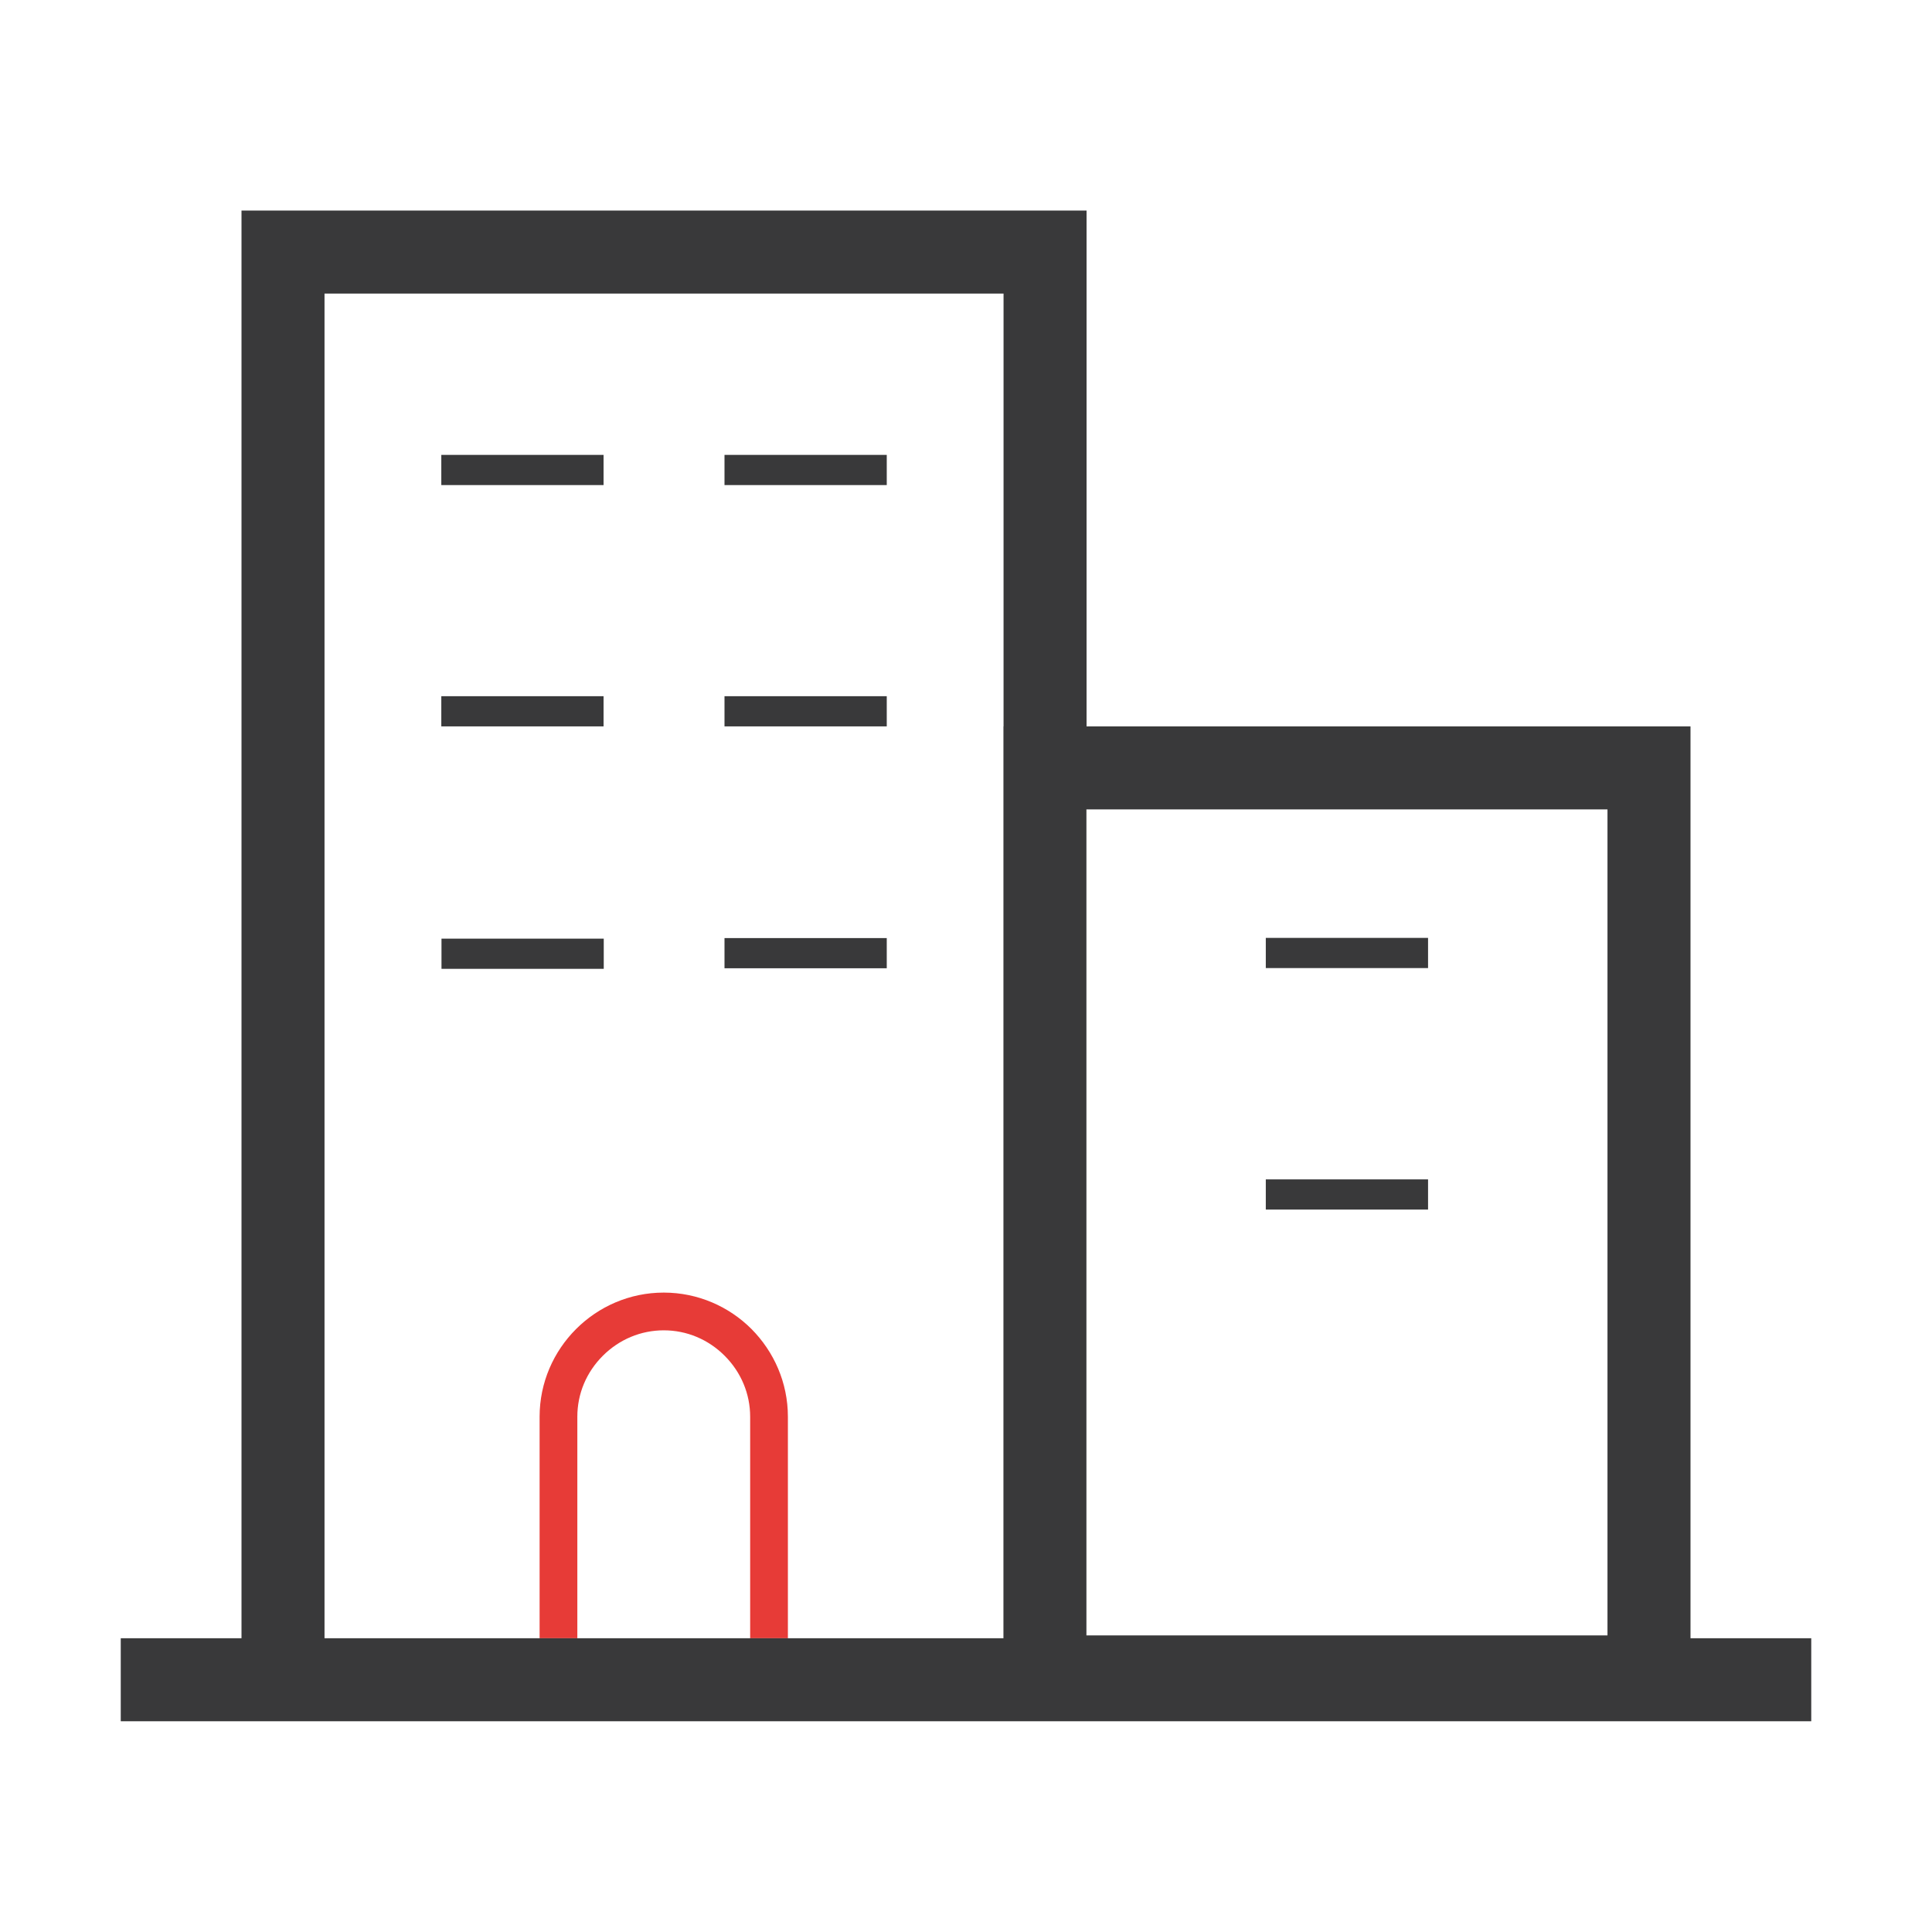
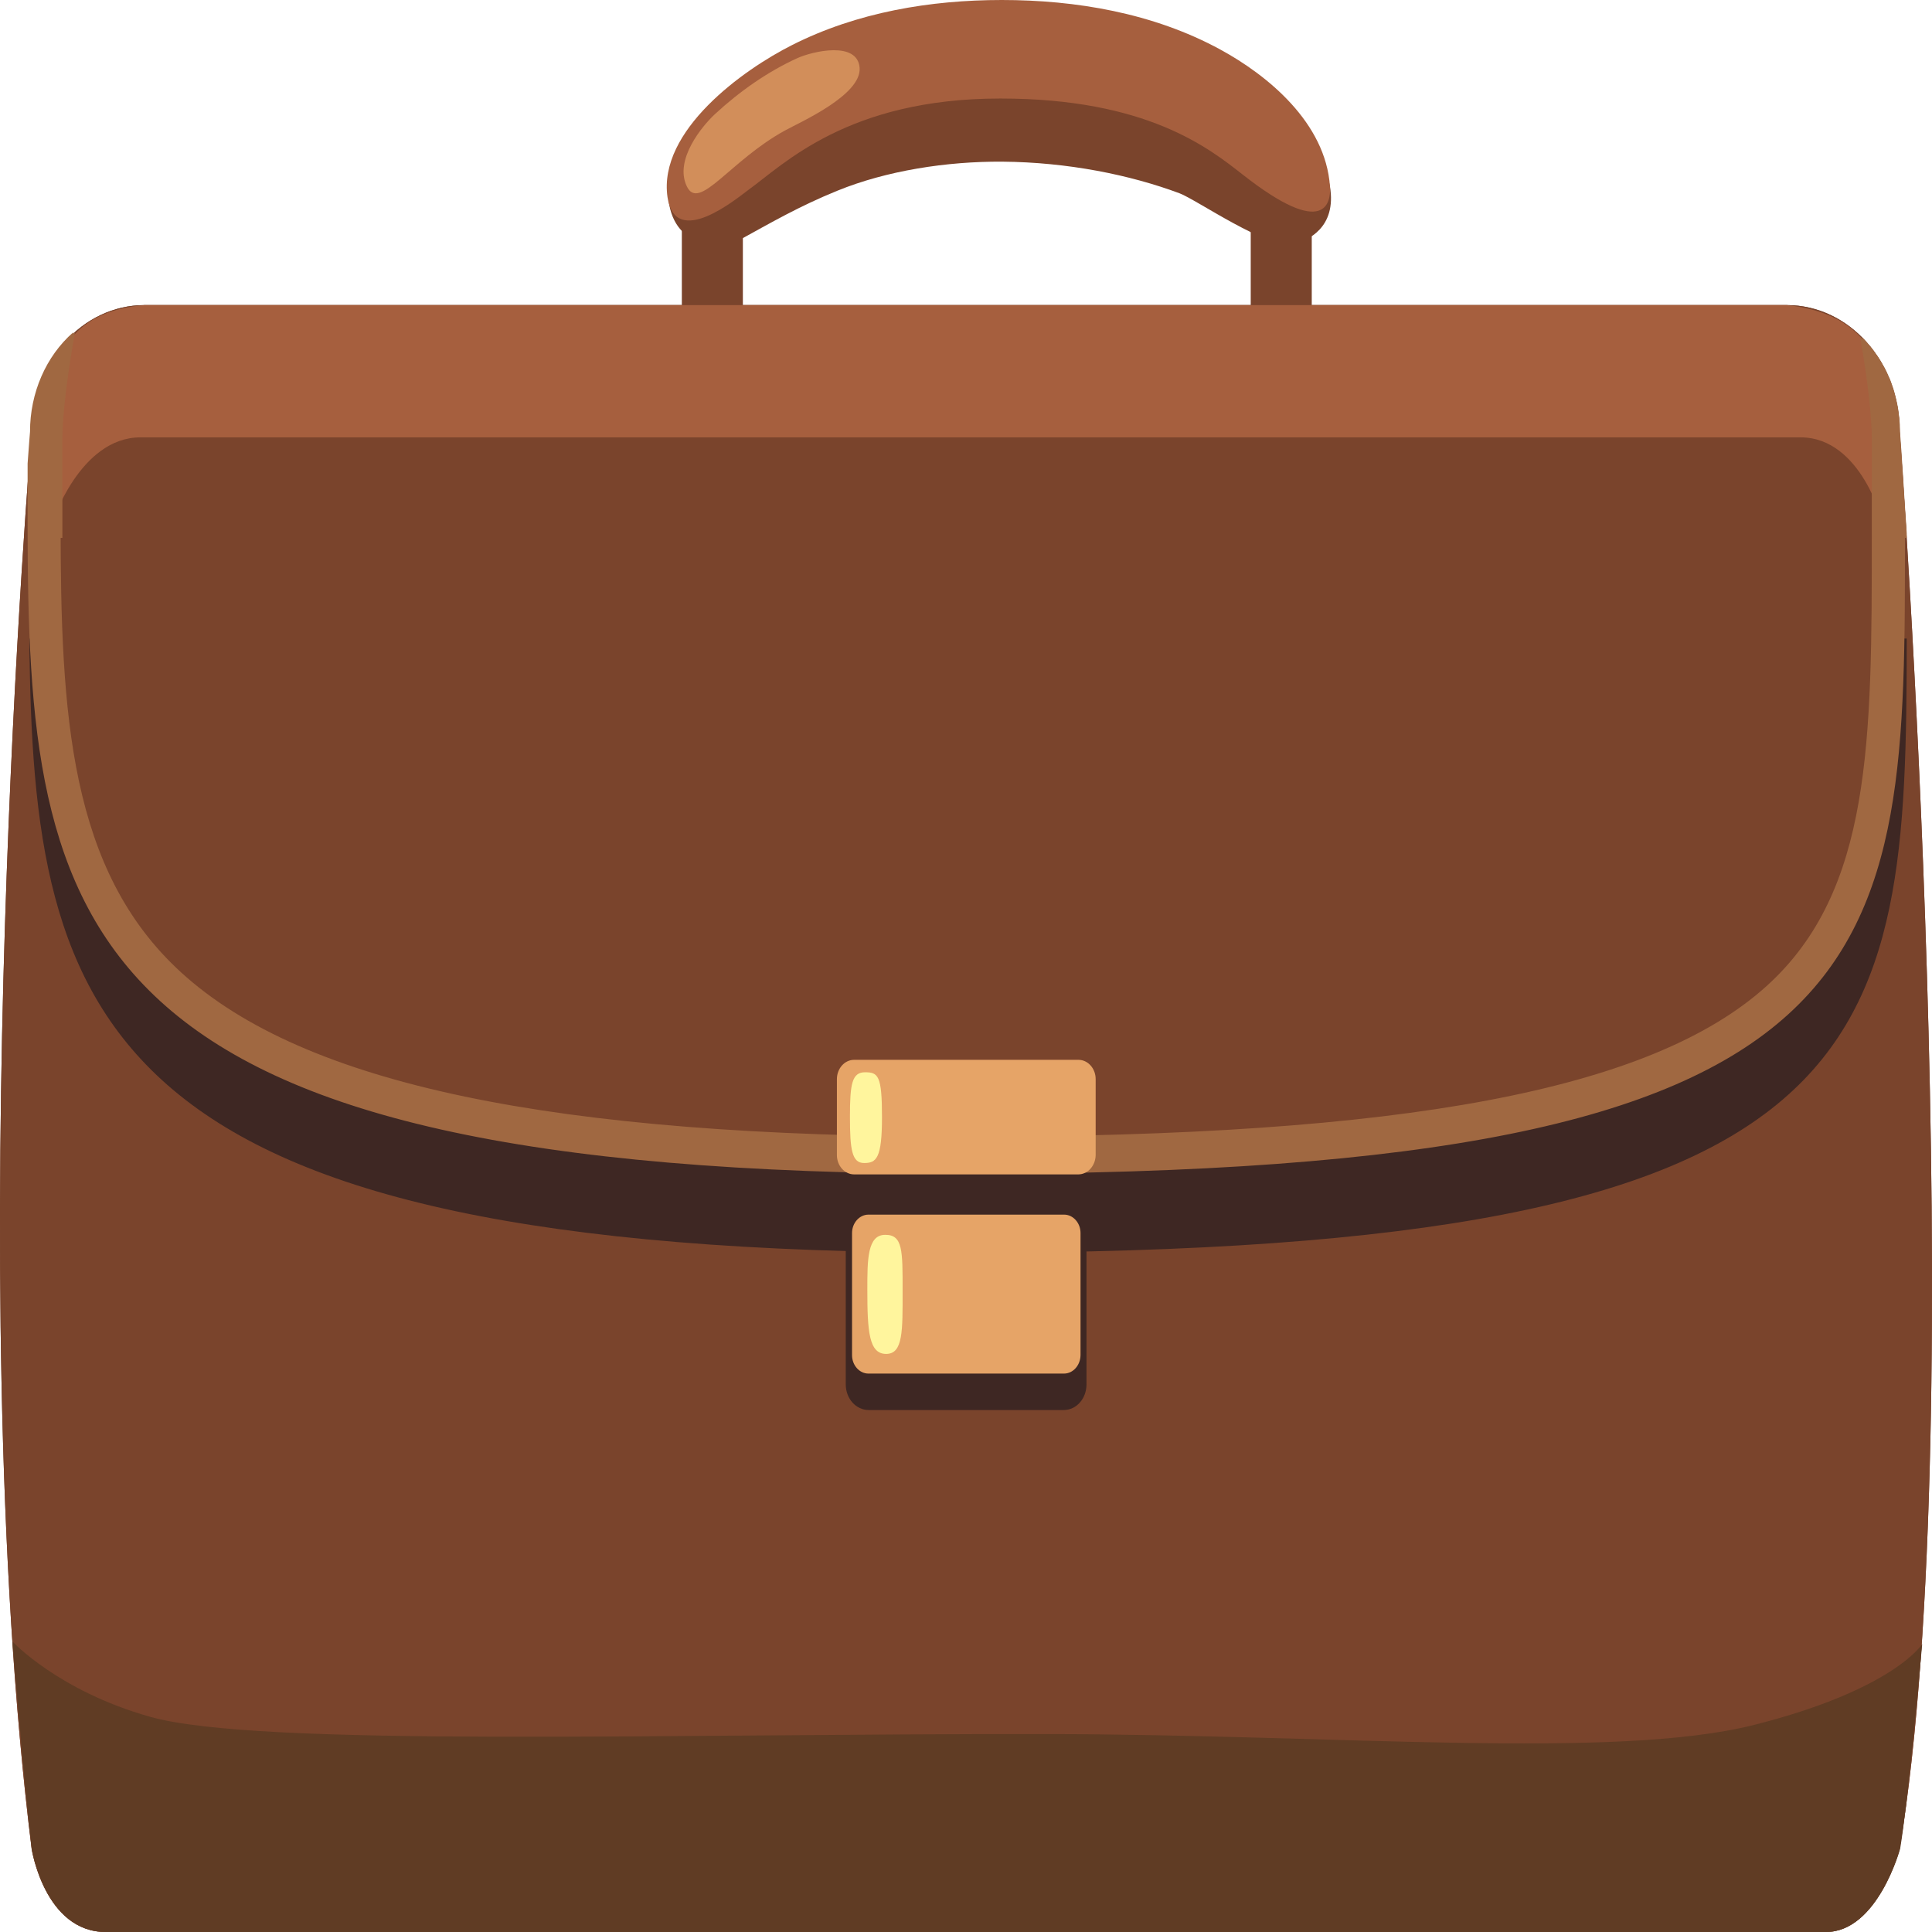
- <svg xmlns="http://www.w3.org/2000/svg" width="800px" height="800px" viewBox="0 0 1024 1024" class="icon" version="1.1">
-   <path d="M531.8 385v483.3h0.1V385h-0.1z" fill="#343535" />
-   <path d="M670.9 497.1h86v16h-86zM670.9 625.1h86v16h-86zM233.9 241.1h86v16h-86zM384 241.1h86v16h-86zM233.9 369h86v16h-86zM384 369h86v16h-86zM234 497.5h86v16h-86zM384 497.2h86v16h-86z" fill="#39393A" />
-   <path d="M398.3 704.4c-11.9-11.9-28.4-19.3-46.5-19.3-36.2 0-65.8 29.6-65.8 65.8v117.4h20V750.9c0-12.2 4.8-23.6 13.5-32.3 8.7-8.7 20.2-13.5 32.3-13.5 12.2 0 23.6 4.8 32.3 13.5 8.7 8.7 13.5 20.2 13.5 32.3v117.4h20V750.9c0-18.1-7.4-34.5-19.3-46.5z" fill="#E73B37" />
-   <path d="M575.8 429v437.9h0.1V429h-0.1zM286.2 868.3h131.6-131.6z" fill="#343535" />
-   <path d="M896 868.3V385H575.9V111.6H128v756.7H64v44h896v-44h-64z m-364.1 0H172V155.6h359.9v712.7z m320.1-1.5H575.8V429H852v437.8z" fill="#39393A" />
+ <svg xmlns="http://www.w3.org/2000/svg" width="80mm" height="80mm" viewBox="0 0 80 80" version="1.1" id="svg1" xml:space="preserve">
+   <defs id="defs1" />
+   <g id="layer1" transform="translate(-65.03749,-61.60478)">
+     <g id="g1" transform="matrix(0.2645833,0,0,0.2645833,-24.0902,-37.0529)" style="display:none">
+       <g id="Layer_2" transform="matrix(1.217492,0,0,1.217482,-82.64795,-55.37554)">
+         <g id="g16">
+           <g id="g15">
+             <g id="g8">
+               <path style="fill:#8bc53f" d="m 521.577,259.93 c -22.781,-24.347 -59.674,3.511 -59.674,3.511 -21.889,-18.037 -59.184,12.881 -59.184,12.881 93.767,15.781 2.449,95.904 2.449,95.904 103.881,-15.892 51.546,-94.823 116.409,-112.296 z" id="path7" />
+               <path style="fill:#8bc53f" d="m 474.277,235.833 c -0.032,6.905 -12.6,20.444 -12.6,20.444 0,0 -12.431,-13.665 -12.397,-20.571 0.036,-6.899 5.66,-12.469 12.56,-12.432 6.907,0.034 12.474,5.66 12.437,12.559 z" id="path8" />
+             </g>
+             <g id="g10">
+               <path style="fill:#26a9e0" d="m 487.523,469.022 c 24.342,-22.781 -3.517,-59.674 -3.517,-59.674 18.036,-21.884 -12.876,-59.185 -12.876,-59.185 -15.785,93.766 -95.905,2.457 -95.905,2.457 15.892,103.88 94.819,51.543 112.298,116.402 z" id="path9" />
+               <path style="fill:#26a9e0" d="m 511.617,421.727 c -6.905,-0.034 -20.447,-12.602 -20.447,-12.602 0,0 13.671,-12.429 20.571,-12.401 6.903,0.044 12.468,5.665 12.433,12.568 -0.031,6.898 -5.656,12.47 -12.557,12.435 z" id="path10" />
+             </g>
+             <g id="g12">
+               <path style="fill:#652d90" d="m 278.426,434.969 c 22.781,24.346 59.672,-3.511 59.672,-3.511 21.887,18.035 59.186,-12.881 59.186,-12.881 -93.767,-15.784 -2.455,-95.907 -2.455,-95.907 -103.883,15.896 -51.544,94.827 -116.403,112.299 z" id="path11" />
+               <path style="fill:#652d90" d="m 325.726,459.06 c 0.035,-6.903 12.604,-20.441 12.604,-20.441 0,0 12.423,13.667 12.392,20.57 -0.041,6.901 -5.663,12.472 -12.563,12.435 -6.9,-0.035 -12.471,-5.663 -12.433,-12.564 z" id="path12" />
+             </g>
+             <g id="g14">
+               <path style="fill:#f6921e" d="m 312.482,225.874 c -24.347,22.783 3.515,59.673 3.515,59.673 -18.04,21.886 12.874,59.185 12.874,59.185 15.781,-93.767 95.905,-2.456 95.905,-2.456 -15.895,-103.88 -94.82,-51.54 -112.294,-116.402 z" id="path13" />
+               <path style="fill:#f6921e" d="m 288.388,273.171 c 6.902,0.036 20.444,12.601 20.444,12.601 0,0 -13.671,12.438 -20.573,12.393 -6.901,-0.037 -12.468,-5.658 -12.433,-12.564 0.037,-6.896 5.657,-12.464 12.562,-12.43 z" id="path14" />
+             </g>
+           </g>
+         </g>
+       </g>
+     </g>
+     <g id="g2" transform="matrix(0.03636364,0,0,0.03636364,61.70459,62.73531)" style="display:none">
+       <g id="Background">
+ 	
+ </g>
+       <g id="Objects">
+         <g id="g11">
+           <radialGradient id="SVGID_1_-0" cx="984.383" cy="561.156" r="515.029" gradientUnits="userSpaceOnUse">
+             <stop offset="0" style="stop-color:#8CD3FF" id="stop1-9" />
+             <stop offset="0.013" style="stop-color:#8AD1FE" id="stop2-4" />
+             <stop offset="0.324" style="stop-color:#69A6EB" id="stop3" />
+             <stop offset="0.603" style="stop-color:#5186DD" id="stop4" />
+             <stop offset="0.838" style="stop-color:#4273D4" id="stop5" />
+             <stop offset="1" style="stop-color:#3D6CD1" id="stop6" />
+           </radialGradient>
+           <circle style="fill:url(#SVGID_1_-0)" cx="1100" cy="641.309" r="328.046" id="circle6" />
+           <radialGradient id="SVGID_00000086680138554738929890000012073436670901172620_" cx="992.357" cy="1348.768" r="515.137" gradientTransform="matrix(0.6341,0.7732,-1.1252,0.9228,1880.771,-663.2209)" gradientUnits="userSpaceOnUse">
+             <stop offset="0" style="stop-color:#8CD3FF" id="stop7" />
+             <stop offset="0.117" style="stop-color:#80C4F8" id="stop8" />
+             <stop offset="0.518" style="stop-color:#5C94E3" id="stop9" />
+             <stop offset="0.825" style="stop-color:#4577D6" id="stop10" />
+             <stop offset="1" style="stop-color:#3D6CD1" id="stop11" />
+           </radialGradient>
+           <path style="fill:url(#SVGID_00000086680138554738929890000012073436670901172620_)" d="m 1611.54,1766.542 c -138.91,94.62 -317.16,120.195 -511.54,120.195 -194.38,0 -372.63,-25.575 -511.54,-120.195 -45.13,-30.74 -69.78,-83.62 -64.71,-137.99 35.54,-381.08 324.37,-560.97 576.25,-560.97 251.88,0 540.71,179.89 576.25,560.97 5.07,54.37 -19.58,107.25 -64.71,137.99 z" id="path11-8" />
+         </g>
+       </g>
+     </g>
+     <g id="g3" transform="matrix(0.6667593,0,0,0.747105,62.37342,48.96376)">
+       <path fill="#7a442c" d="m 46.34,27.25 h 3.79 v 8.04 h -3.79 z" id="path1" />
+       <path fill="#7a442c" d="m 81.67,27.25 h 3.79 v 8.04 h -3.79 z" id="path2" />
+       <path d="M 117.38,124 H 10.57 c -3.8,0 -4.61,-4.61 -4.61,-4.61 -4.42,-31.69 0,-78.55 0,-78.55 0,-3.87 3.14,-7.01 7.01,-7.01 h 101.99 c 3.87,0 7.01,3.14 7.01,7.01 0,0 4.52,54.1 0,78.55 0.02,0 -1.38,4.61 -4.59,4.61 z" fill="#7a442c" id="path3" />
+       <path d="M 117.38,124 H 10.57 c -3.8,0 -4.61,-4.61 -4.61,-4.61 -4.42,-31.69 0,-78.55 0,-78.55 0,-3.87 3.14,-7.01 7.01,-7.01 h 101.99 c 3.87,0 7.01,3.14 7.01,7.01 0,0 4.52,54.1 0,78.55 0.02,0 -1.38,4.61 -4.59,4.61 z" fill="#7a442c" id="path4" />
+       <path d="m 121.02,46.99 c -0.51,-3.68 0.39,-8.16 -2.73,-10.85 a 6.79,6.79 0 0 0 -4.54,-1.73 H 14.21 C 7.23,34.59 7.14,41.47 6.89,46.99 h 0.32 c 0.07,21.6 3.2,34.4 56.89,34.4 56.77,0 56.9,-11.37 56.9,-34.4 z" fill="#7a442c" id="path5" />
+       <path d="m 12.98,33.83 c -8.25,0.58 -5.47,8.38 -5.75,12.09 0,0 1.71,-4.76 5.49,-4.76 h 103.09 c 3.81,0 5.12,4.76 5.12,4.76 -0.26,-3.69 2.63,-11.25 -5.96,-12.09 z" fill="#a65f3e" id="path6" />
+       <g fill="#a06841" id="g8-8">
+         <path d="m 121.92,39.89 a 4.89,4.89 0 0 0 -0.09,-0.53 c -0.01,-0.07 -0.04,-0.14 -0.05,-0.21 -0.04,-0.17 -0.09,-0.34 -0.14,-0.5 l -0.06,-0.18 c -0.06,-0.17 -0.13,-0.34 -0.2,-0.51 a 0.539,0.539 0 0 0 -0.07,-0.13 c -0.08,-0.18 -0.17,-0.35 -0.27,-0.52 l -0.06,-0.09 a 5.91,5.91 0 0 0 -0.35,-0.52 c -0.01,-0.02 -0.03,-0.04 -0.04,-0.05 -0.14,-0.18 -0.28,-0.35 -0.43,-0.52 l -0.02,-0.02 c -0.16,-0.17 -0.33,-0.34 -0.51,-0.5 0.44,2.27 0.72,4.34 0.72,5.64 v 5.48 h 2.06 v -0.24 l -0.03,-0.44 -0.06,-0.78 -0.03,-0.4 c -0.02,-0.24 -0.03,-0.48 -0.05,-0.7 l -0.03,-0.43 c -0.01,-0.2 -0.03,-0.4 -0.04,-0.58 -0.01,-0.09 -0.01,-0.16 -0.02,-0.24 -0.01,-0.19 -0.03,-0.39 -0.04,-0.56 -0.01,-0.16 -0.02,-0.29 -0.03,-0.43 -0.01,-0.07 -0.01,-0.15 -0.02,-0.22 -0.02,-0.29 -0.04,-0.49 -0.05,-0.63 -0.01,-0.14 -0.02,-0.24 -0.02,-0.24 0,-0.25 -0.01,-0.5 -0.04,-0.75 z" id="path7-2" />
+         <path d="M 5.91,41.42 C 5.9,41.53 5.89,41.65 5.88,41.79 a 2.3,2.3 0 0 0 -0.02,0.28 c -0.01,0.13 -0.02,0.27 -0.04,0.42 0,0.04 -0.01,0.08 -0.01,0.12 v 4.12 h 2.06 v -5.48 c 0,-1.34 0.31,-3.54 0.78,-5.91 C 8.04,35.82 7.52,36.39 7.1,37.04 7.08,37.07 7.07,37.09 7.05,37.12 6.94,37.3 6.83,37.48 6.73,37.67 6.7,37.73 6.67,37.79 6.65,37.84 6.57,38 6.5,38.17 6.44,38.34 6.41,38.41 6.38,38.49 6.36,38.56 6.3,38.72 6.26,38.89 6.21,39.05 6.19,39.13 6.16,39.21 6.15,39.3 c -0.04,0.17 -0.07,0.35 -0.09,0.53 -0.01,0.08 -0.03,0.16 -0.04,0.23 -0.03,0.26 -0.05,0.51 -0.05,0.78 0,0 -0.01,0.15 -0.04,0.43 -0.01,0.04 -0.01,0.1 -0.02,0.15 z" id="path8-4" />
+       </g>
+       <path d="m 121.21,52.31 c -0.01,10.55 -1.53,15.76 -7.78,20.81 -7.15,5.78 -22.49,8.36 -49.72,8.36 -25.64,0 -41.13,-2.89 -48.75,-9.1 C 8.47,67.1 7.09,61.74 7,52.31 H 5.82 c 0.2,21.4 4.28,34.04 58.29,34.04 57.17,0 58.28,-11.25 58.3,-34.04 z" fill="#3e2723" id="path9-5" />
+       <path d="m 122.3,46.48 c -0.25,-3.54 -0.42,-5.64 -0.42,-5.64 0,-2.09 -0.92,-3.95 -2.36,-5.24 0.44,2.27 0.72,4.34 0.72,5.64 v 5.32 c 0,11.45 0,19.73 -6.52,25 -7.15,5.78 -22.49,8.36 -49.72,8.36 -25.64,0 -41.13,-2.89 -48.75,-9.1 C 8.31,65.17 7.76,56.55 7.76,45.87 v -4.62 c 0,-1.34 0.31,-3.54 0.78,-5.91 a 6.988,6.988 0 0 0 -2.68,5.51 c 0,0 -0.06,0.62 -0.15,1.76 v 3.26 c 0,22.65 2.57,36.11 58.3,36.11 58.36,0 58.3,-11.73 58.29,-35.5 z" fill="#a06841" id="path10-5" />
+       <path d="m 4.77,107.9 c 0.25,2.69 0.85,8.96 1.2,11.49 0,0 0.8,4.61 4.61,4.61 h 106.81 c 3.21,0 4.61,-4.61 4.61,-4.61 0.44,-2.37 1.05,-8.22 1.37,-11.35 0,0 -1.75,2.52 -10.43,4.48 -8.67,1.95 -25.89,0.53 -43.87,0.51 C 45.15,113 20.03,113.77 13.31,112.07 7.62,110.64 4.77,107.9 4.77,107.9 Z" fill="#603c24" id="path11-1" />
+       <path d="m 66.24,25.88 c 4.07,0.03 7.93,0.73 11,1.75 1.08,0.36 5.54,3.15 7.12,2.82 0.84,-0.2 2.66,-0.9 2.23,-3.2 -0.48,-2.58 -4.23,-2.85 -7.11,-3.91 -4.07,-1.49 -8.76,-2.03 -13.24,-2.03 -4.31,0 -8.78,0.5 -12.73,1.84 -2.94,1 -8.53,2.43 -7.95,5.13 0.55,2.59 3.53,2.35 4.26,1.99 2.12,-1.04 3.81,-1.92 6.18,-2.78 3.05,-1.11 6.78,-1.63 10.24,-1.61 z" fill="#7a442c" id="path12-7" />
+       <path d="m 66.12,22.38 c 9.12,0 12.97,2.76 15.07,4.23 5.12,3.58 5.47,1.54 5.4,0.64 -0.27,-3.53 -3.87,-6.16 -6.82,-7.59 -4.16,-2.02 -8.97,-2.74 -13.56,-2.74 -4.41,0 -8.98,0.67 -13.03,2.5 -3.01,1.35 -8.33,4.74 -7.73,8.43 0.48,2.9 4.29,0.08 5.03,-0.41 2.18,-1.4 6.16,-5.06 15.64,-5.06 z" fill="#a65f3e" id="path13-1" />
+       <path d="m 46.65,27.25 c -0.8,-1.48 0.97,-3.36 1.74,-4 1.54,-1.27 3.28,-2.36 5.13,-3.11 0.95,-0.38 3.72,-0.96 3.86,0.53 0.14,1.51 -3.67,3.01 -4.63,3.48 -3.42,1.67 -5.34,4.52 -6.1,3.1 z" opacity="0.68" fill="#e6a467" id="path14-1" />
+       <path d="M 70.06,95.07 H 57.94 c -0.78,0 -1.42,-0.63 -1.42,-1.42 v -7.78 c 0,-0.78 0.63,-1.42 1.42,-1.42 h 12.11 c 0.78,0 1.42,0.63 1.42,1.42 v 7.78 c 0,0.79 -0.63,1.42 -1.41,1.42 z" fill="#3e2723" id="path15" />
+       <g id="g19">
+         <path d="M 70.96,82.01 H 57.04 c -0.59,0 -1.07,-0.48 -1.07,-1.07 v -4.21 c 0,-0.59 0.48,-1.07 1.07,-1.07 h 13.93 c 0.59,0 1.07,0.48 1.07,1.07 v 4.21 c -0.01,0.59 -0.49,1.07 -1.08,1.07 z" fill="#e6a467" id="path16" />
+         <path d="M 70.07,93.05 H 57.93 c -0.56,0 -1.02,-0.46 -1.02,-1.02 v -6.77 c 0,-0.56 0.46,-1.02 1.02,-1.02 h 12.15 c 0.56,0 1.02,0.46 1.02,1.02 v 6.77 c -0.01,0.56 -0.46,1.02 -1.03,1.02 z" fill="#e6a467" id="path17" />
+         <path d="m 58.77,78.83 c 0,2.3 -0.35,2.55 -1.11,2.55 -0.76,0 -0.88,-0.74 -0.88,-2.57 0,-1.83 0.13,-2.46 0.94,-2.46 0.81,0 1.05,0.18 1.05,2.48 z" fill="#fff59d" id="path18" />
+         <path d="m 60.05,88.46 c 0,2.2 0.04,3.5 -1.02,3.5 -1.07,0 -1.17,-1.24 -1.17,-3.56 0,-1.67 0,-3.04 1.11,-3.04 1.1,-0.01 1.08,0.89 1.08,3.1 z" fill="#fff59d" id="path19" />
+       </g>
+     </g>
+   </g>
</svg>
